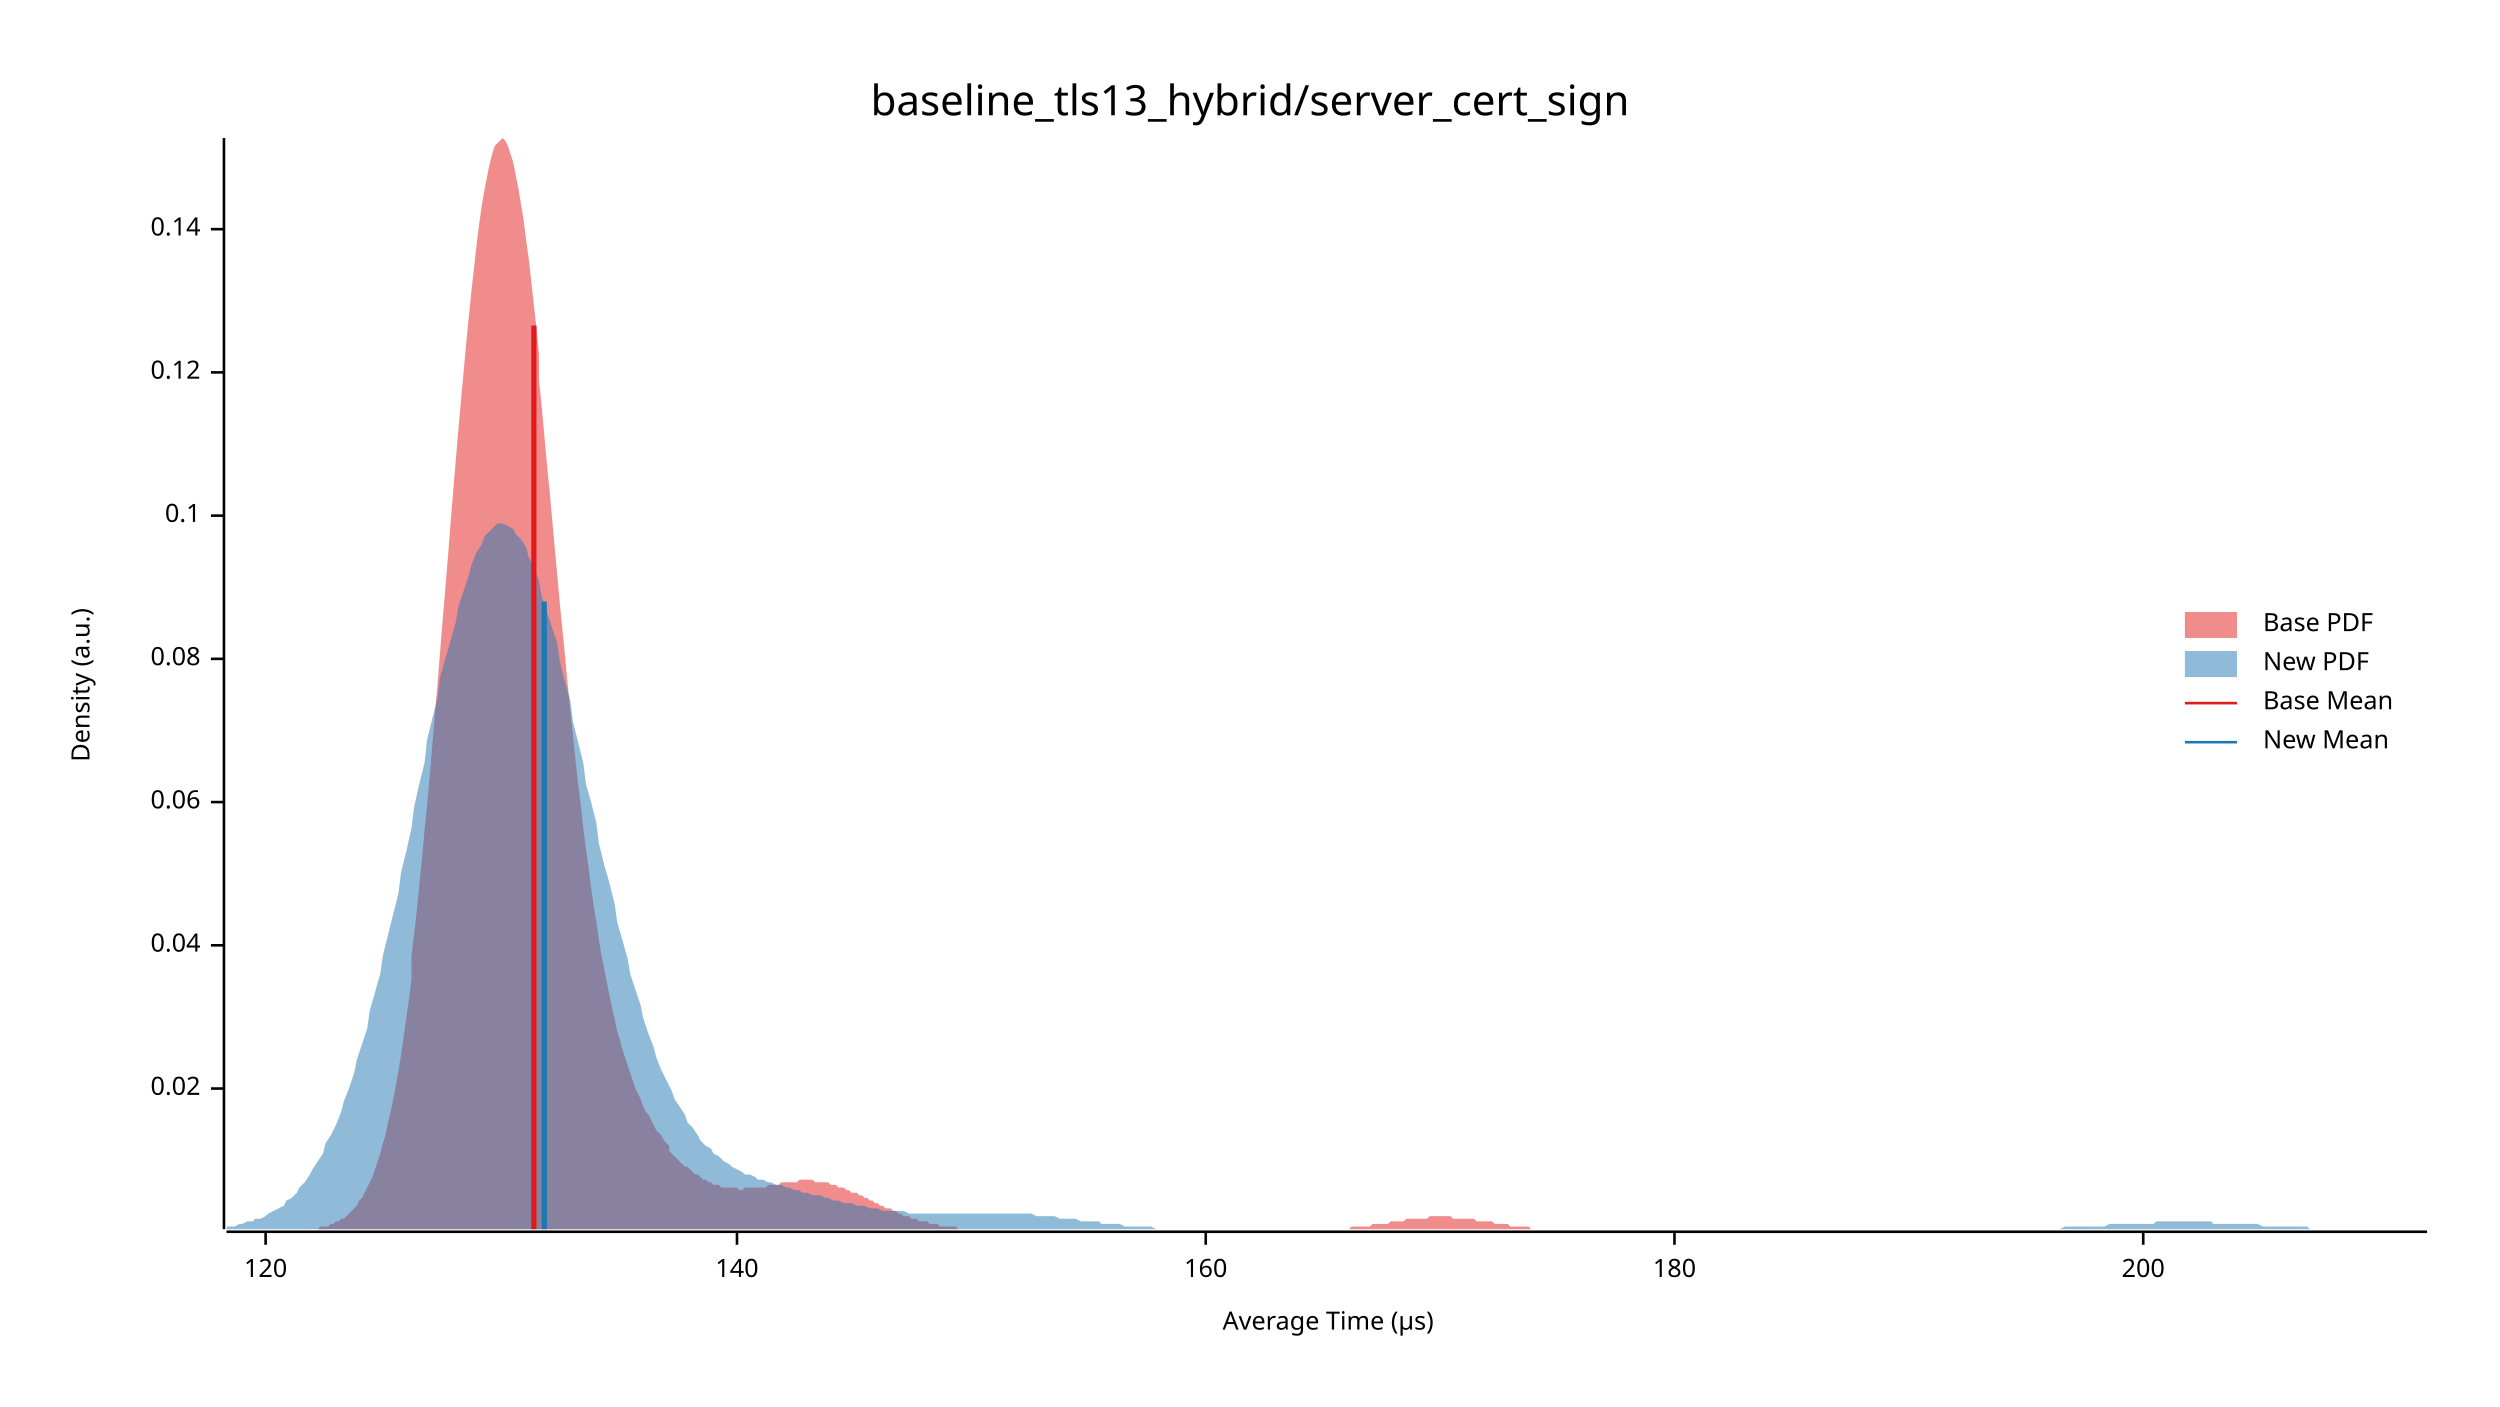
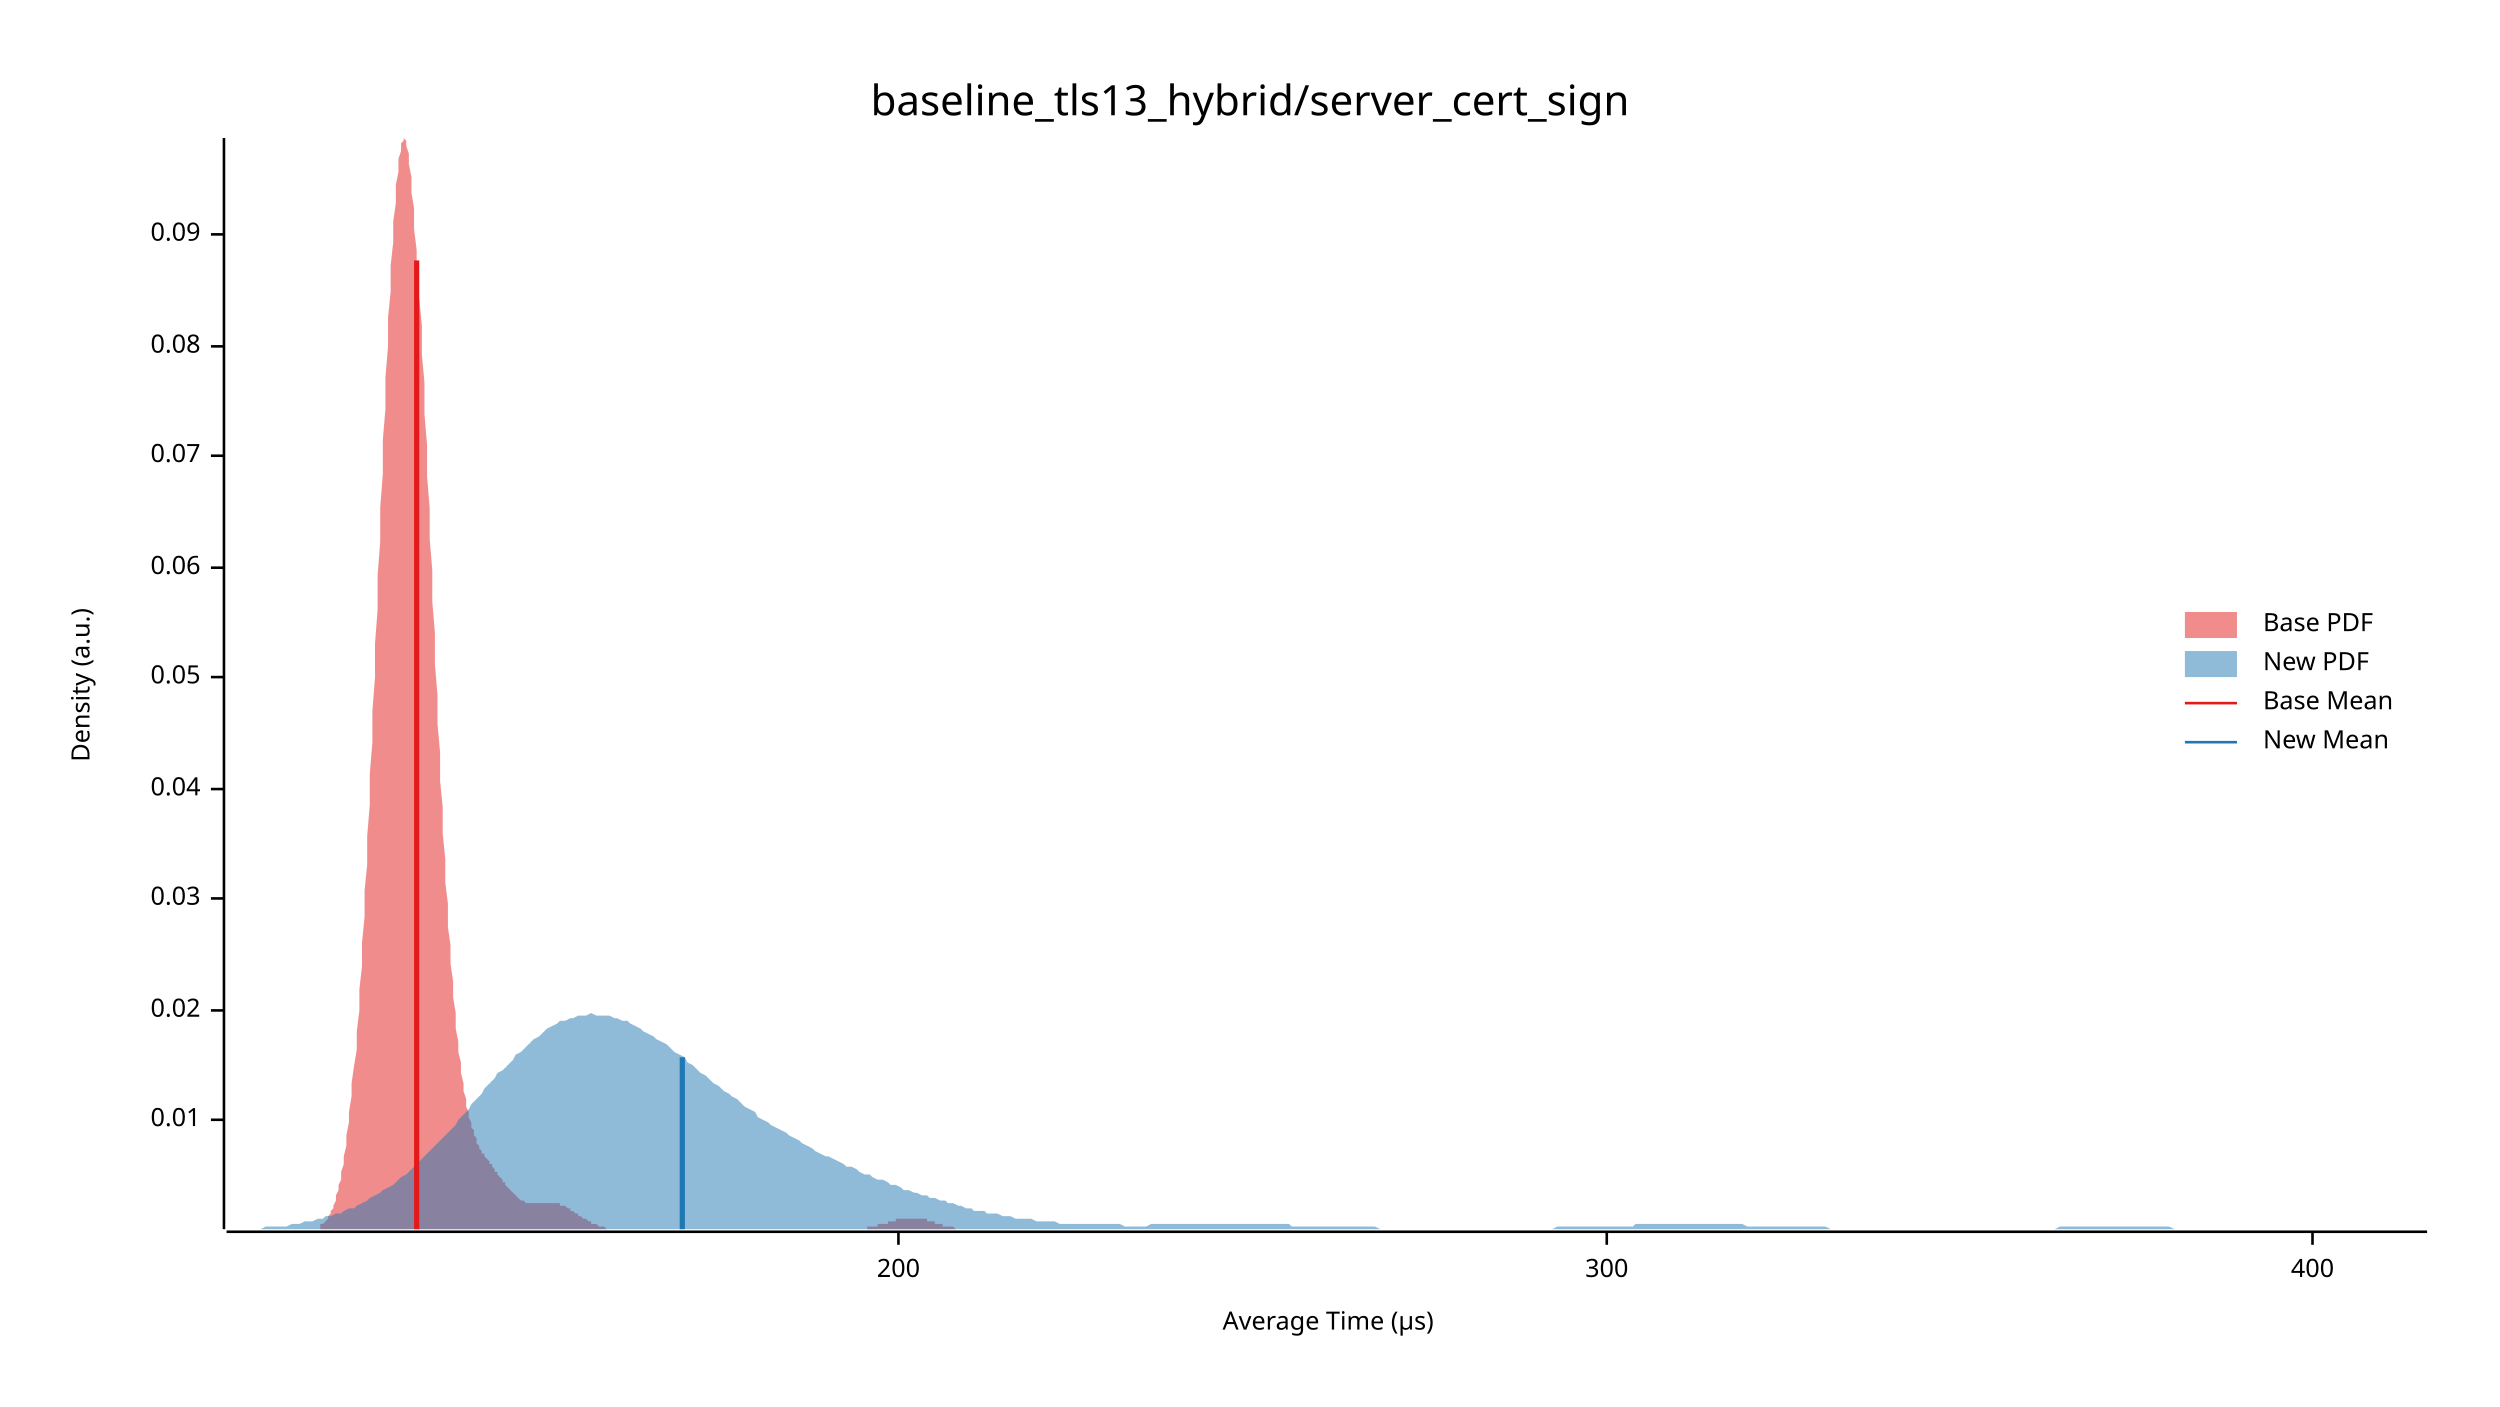
<svg xmlns="http://www.w3.org/2000/svg" width="960" height="540" viewBox="0 0 960 540">
  <text x="480" y="32" dy="0.76em" text-anchor="middle" font-family="sans-serif" font-size="16.129" opacity="1" fill="#000000">
baseline_tls13_hybrid/server_cert_sign
</text>
  <text x="27" y="263" dy="0.76em" text-anchor="middle" font-family="sans-serif" font-size="9.677" opacity="1" fill="#000000" transform="rotate(270, 27, 263)">
Density (a.u.)
</text>
  <text x="510" y="513" dy="-0.5ex" text-anchor="middle" font-family="sans-serif" font-size="9.677" opacity="1" fill="#000000">
Average Time (µs)
</text>
  <polyline fill="none" opacity="1" stroke="#000000" stroke-width="1" points="86,53 86,472 " />
-   <text x="77" y="418" dy="0.5ex" text-anchor="end" font-family="sans-serif" font-size="9.677" opacity="1" fill="#000000">
+   <text x="77" y="430" dy="0.5ex" text-anchor="end" font-family="sans-serif" font-size="9.677" opacity="1" fill="#000000">
+ 0.01
+ </text>
+   <polyline fill="none" opacity="1" stroke="#000000" stroke-width="1" points="81,430 86,430 " />
+   <text x="77" y="388" dy="0.5ex" text-anchor="end" font-family="sans-serif" font-size="9.677" opacity="1" fill="#000000">
0.02
</text>
-   <polyline fill="none" opacity="1" stroke="#000000" stroke-width="1" points="81,418 86,418 " />
-   <text x="77" y="363" dy="0.5ex" text-anchor="end" font-family="sans-serif" font-size="9.677" opacity="1" fill="#000000">
+   <polyline fill="none" opacity="1" stroke="#000000" stroke-width="1" points="81,388 86,388 " />
+   <text x="77" y="345" dy="0.5ex" text-anchor="end" font-family="sans-serif" font-size="9.677" opacity="1" fill="#000000">
+ 0.03
+ </text>
+   <polyline fill="none" opacity="1" stroke="#000000" stroke-width="1" points="81,345 86,345 " />
+   <text x="77" y="303" dy="0.5ex" text-anchor="end" font-family="sans-serif" font-size="9.677" opacity="1" fill="#000000">
0.04
</text>
-   <polyline fill="none" opacity="1" stroke="#000000" stroke-width="1" points="81,363 86,363 " />
-   <text x="77" y="308" dy="0.5ex" text-anchor="end" font-family="sans-serif" font-size="9.677" opacity="1" fill="#000000">
+   <polyline fill="none" opacity="1" stroke="#000000" stroke-width="1" points="81,303 86,303 " />
+   <text x="77" y="260" dy="0.5ex" text-anchor="end" font-family="sans-serif" font-size="9.677" opacity="1" fill="#000000">
+ 0.05
+ </text>
+   <polyline fill="none" opacity="1" stroke="#000000" stroke-width="1" points="81,260 86,260 " />
+   <text x="77" y="218" dy="0.5ex" text-anchor="end" font-family="sans-serif" font-size="9.677" opacity="1" fill="#000000">
0.06
</text>
-   <polyline fill="none" opacity="1" stroke="#000000" stroke-width="1" points="81,308 86,308 " />
-   <text x="77" y="253" dy="0.5ex" text-anchor="end" font-family="sans-serif" font-size="9.677" opacity="1" fill="#000000">
+   <polyline fill="none" opacity="1" stroke="#000000" stroke-width="1" points="81,218 86,218 " />
+   <text x="77" y="175" dy="0.5ex" text-anchor="end" font-family="sans-serif" font-size="9.677" opacity="1" fill="#000000">
+ 0.07
+ </text>
+   <polyline fill="none" opacity="1" stroke="#000000" stroke-width="1" points="81,175 86,175 " />
+   <text x="77" y="133" dy="0.5ex" text-anchor="end" font-family="sans-serif" font-size="9.677" opacity="1" fill="#000000">
0.08
</text>
-   <polyline fill="none" opacity="1" stroke="#000000" stroke-width="1" points="81,253 86,253 " />
-   <text x="77" y="198" dy="0.5ex" text-anchor="end" font-family="sans-serif" font-size="9.677" opacity="1" fill="#000000">
- 0.1
+   <polyline fill="none" opacity="1" stroke="#000000" stroke-width="1" points="81,133 86,133 " />
+   <text x="77" y="90" dy="0.5ex" text-anchor="end" font-family="sans-serif" font-size="9.677" opacity="1" fill="#000000">
+ 0.09
</text>
-   <polyline fill="none" opacity="1" stroke="#000000" stroke-width="1" points="81,198 86,198 " />
-   <text x="77" y="143" dy="0.5ex" text-anchor="end" font-family="sans-serif" font-size="9.677" opacity="1" fill="#000000">
- 0.12
- </text>
-   <polyline fill="none" opacity="1" stroke="#000000" stroke-width="1" points="81,143 86,143 " />
-   <text x="77" y="88" dy="0.5ex" text-anchor="end" font-family="sans-serif" font-size="9.677" opacity="1" fill="#000000">
- 0.14
- </text>
-   <polyline fill="none" opacity="1" stroke="#000000" stroke-width="1" points="81,88 86,88 " />
+   <polyline fill="none" opacity="1" stroke="#000000" stroke-width="1" points="81,90 86,90 " />
  <polyline fill="none" opacity="1" stroke="#000000" stroke-width="1" points="87,473 932,473 " />
-   <text x="102" y="483" dy="0.76em" text-anchor="middle" font-family="sans-serif" font-size="9.677" opacity="1" fill="#000000">
- 120
- </text>
-   <polyline fill="none" opacity="1" stroke="#000000" stroke-width="1" points="102,473 102,478 " />
-   <text x="283" y="483" dy="0.76em" text-anchor="middle" font-family="sans-serif" font-size="9.677" opacity="1" fill="#000000">
- 140
- </text>
-   <polyline fill="none" opacity="1" stroke="#000000" stroke-width="1" points="283,473 283,478 " />
-   <text x="463" y="483" dy="0.76em" text-anchor="middle" font-family="sans-serif" font-size="9.677" opacity="1" fill="#000000">
- 160
- </text>
-   <polyline fill="none" opacity="1" stroke="#000000" stroke-width="1" points="463,473 463,478 " />
-   <text x="643" y="483" dy="0.76em" text-anchor="middle" font-family="sans-serif" font-size="9.677" opacity="1" fill="#000000">
- 180
- </text>
-   <polyline fill="none" opacity="1" stroke="#000000" stroke-width="1" points="643,473 643,478 " />
-   <text x="823" y="483" dy="0.76em" text-anchor="middle" font-family="sans-serif" font-size="9.677" opacity="1" fill="#000000">
+   <text x="345" y="483" dy="0.76em" text-anchor="middle" font-family="sans-serif" font-size="9.677" opacity="1" fill="#000000">
200
</text>
-   <polyline fill="none" opacity="1" stroke="#000000" stroke-width="1" points="823,473 823,478 " />
-   <polygon opacity="0.5" fill="#E31A1C" points="121,472 122,472 123,471 124,471 125,471 126,471 127,470 128,470 129,469 130,469 131,468 132,468 133,467 134,466 135,465 136,464 137,463 138,461 139,460 140,458 141,456 142,454 143,452 144,449 145,446 146,443 147,439 148,436 149,431 150,427 151,422 152,417 153,411 154,405 155,398 156,391 157,384 158,376 158,367 159,359 160,350 161,340 162,330 163,319 164,309 165,298 166,286 167,274 168,263 169,250 170,238 171,226 172,214 173,201 174,189 175,177 176,165 177,154 178,143 179,132 180,122 181,112 182,103 183,94 184,86 185,79 186,73 187,68 188,63 189,59 190,56 191,55 192,54 193,53 194,54 195,56 196,59 197,62 198,67 199,72 200,78 201,84 202,92 203,99 204,108 205,117 206,126 207,136 207,146 208,156 209,167 210,178 211,188 212,199 213,210 214,221 215,232 216,242 217,252 218,263 219,273 220,282 221,292 222,301 223,309 224,318 225,326 226,333 227,341 228,348 229,354 230,361 231,367 232,372 233,377 234,382 235,387 236,391 237,396 238,399 239,403 240,406 241,409 242,412 243,415 244,418 245,420 246,422 247,425 248,427 249,428 250,430 251,432 252,434 253,435 254,436 255,438 256,439 257,440 257,442 258,443 259,444 260,445 261,446 262,447 263,448 264,448 265,449 266,450 267,451 268,451 269,452 270,453 271,453 272,454 273,454 274,455 275,455 276,455 277,456 278,456 279,456 280,456 281,456 282,456 283,456 284,457 285,457 286,456 287,456 288,456 289,456 290,456 291,456 292,456 293,456 294,456 295,455 296,455 297,455 298,455 299,455 300,454 301,454 302,454 303,454 304,454 305,454 306,454 307,453 307,453 308,453 309,453 310,453 311,453 312,453 313,454 314,454 315,454 316,454 317,454 318,454 319,455 320,455 321,455 322,456 323,456 324,456 325,457 326,457 327,458 328,458 329,458 330,459 331,459 332,460 333,460 334,461 335,461 336,462 337,462 338,463 339,463 340,464 341,464 342,464 343,465 344,465 345,466 346,466 347,467 348,467 349,467 350,468 351,468 352,468 353,469 354,469 355,469 356,469 357,470 357,470 358,470 359,470 360,470 361,471 362,471 363,471 364,471 365,471 366,471 367,471 368,472 369,472 370,472 371,472 372,472 373,472 374,472 375,472 376,472 377,472 378,472 379,472 380,472 381,472 382,472 383,472 384,472 385,472 386,472 387,472 388,472 389,472 390,472 391,472 392,472 393,472 394,472 395,472 396,472 397,472 398,472 399,472 400,472 401,472 402,472 403,472 404,472 405,472 406,472 407,472 407,472 408,472 409,472 410,472 411,472 412,472 413,472 414,472 415,472 416,472 417,472 418,472 419,472 420,472 421,472 422,472 423,472 424,472 425,472 426,472 427,472 428,472 429,472 430,472 431,472 432,472 433,472 434,472 435,472 436,472 437,472 438,472 439,472 440,472 441,472 442,472 443,472 444,472 445,472 446,472 447,472 448,472 449,472 450,472 451,472 452,472 453,472 454,472 455,472 456,472 457,472 457,472 458,472 459,472 460,472 461,472 462,472 463,472 464,472 465,472 466,472 467,472 468,472 469,472 470,472 471,472 472,472 473,472 474,472 475,472 476,472 477,472 478,472 479,472 480,472 481,472 482,472 483,472 484,472 485,472 486,472 487,472 488,472 489,472 490,472 491,472 492,472 493,472 494,472 495,472 496,472 497,472 498,472 499,472 500,472 501,472 502,472 503,472 504,472 505,472 506,472 506,472 507,472 508,472 509,472 510,472 511,472 512,472 513,472 514,472 515,472 516,472 517,472 518,472 519,471 520,471 521,471 522,471 523,471 524,471 525,471 526,471 527,470 528,470 529,470 530,470 531,470 532,470 533,470 534,469 535,469 536,469 537,469 538,469 539,469 540,468 541,468 542,468 543,468 544,468 545,468 546,468 547,468 548,468 549,467 550,467 551,467 552,467 553,467 554,467 555,467 556,467 556,467 557,467 558,468 559,468 560,468 561,468 562,468 563,468 564,468 565,468 566,468 567,469 568,469 569,469 570,469 571,469 572,469 573,469 574,470 575,470 576,470 577,470 578,470 579,470 580,471 581,471 582,471 583,471 584,471 585,471 586,471 587,471 588,472 589,472 590,472 591,472 592,472 593,472 594,472 595,472 596,472 597,472 598,472 599,472 600,472 601,472 602,472 603,472 604,472 605,472 606,472 606,472 607,472 608,472 609,472 610,472 610,472 121,472 " />
-   <polygon opacity="0.5" fill="#1F78B4" points="87,471 88,471 90,471 92,470 93,470 95,469 97,469 98,468 100,468 102,467 103,466 105,465 107,464 109,463 110,461 112,460 114,458 115,456 117,454 119,451 120,449 122,446 124,443 125,439 127,436 129,432 131,427 132,423 134,418 136,412 137,407 139,401 141,395 142,388 144,381 146,374 147,367 149,359 151,351 153,343 154,335 156,327 158,318 159,310 161,301 163,293 164,284 166,276 168,268 169,260 171,253 173,246 175,239 176,233 178,227 180,221 181,217 183,212 185,209 186,206 188,204 190,202 191,201 193,201 195,202 197,203 198,205 200,207 202,210 203,214 205,218 207,223 208,229 210,235 212,241 214,247 215,254 217,262 219,269 220,277 222,285 224,293 225,301 227,308 229,316 230,324 232,332 234,339 236,347 237,354 239,361 241,368 242,374 244,380 246,386 247,391 249,397 251,402 252,406 254,411 256,415 258,419 259,422 261,425 263,428 264,431 266,433 268,436 269,438 271,440 273,441 274,443 276,444 278,446 280,447 281,448 283,449 285,450 286,451 288,451 290,452 291,453 293,453 295,454 296,454 298,455 300,455 302,456 303,456 305,457 307,457 308,458 310,458 312,459 313,459 315,459 317,460 318,460 320,461 322,461 324,462 325,462 327,462 329,463 330,463 332,463 334,464 335,464 337,464 339,465 341,465 342,465 344,465 346,465 347,465 349,466 351,466 352,466 354,466 356,466 357,466 359,466 361,466 363,466 364,466 366,466 368,466 369,466 371,466 373,466 374,466 376,466 378,466 379,466 381,466 383,466 385,466 386,466 388,466 390,466 391,466 393,466 395,466 396,466 398,467 400,467 401,467 403,467 405,467 407,468 408,468 410,468 412,468 413,468 415,469 417,469 418,469 420,469 422,469 423,470 425,470 427,470 429,470 430,470 432,471 434,471 435,471 437,471 439,471 440,471 442,471 444,472 445,472 447,472 449,472 451,472 452,472 454,472 456,472 457,472 459,472 461,472 462,472 464,472 466,472 468,472 469,472 471,472 473,472 474,472 476,472 478,472 479,472 481,472 483,472 484,472 486,472 488,472 490,472 491,472 493,472 495,472 496,472 498,472 500,472 501,472 503,472 505,472 506,472 508,472 510,472 512,472 513,472 515,472 517,472 518,472 520,472 522,472 523,472 525,472 527,472 528,472 530,472 532,472 534,472 535,472 537,472 539,472 540,472 542,472 544,472 545,472 547,472 549,472 550,472 552,472 554,472 556,472 557,472 559,472 561,472 562,472 564,472 566,472 567,472 569,472 571,472 573,472 574,472 576,472 578,472 579,472 581,472 583,472 584,472 586,472 588,472 589,472 591,472 593,472 595,472 596,472 598,472 600,472 601,472 603,472 605,472 606,472 608,472 610,472 611,472 613,472 615,472 617,472 618,472 620,472 622,472 623,472 625,472 627,472 628,472 630,472 632,472 633,472 635,472 637,472 639,472 640,472 642,472 644,472 645,472 647,472 649,472 650,472 652,472 654,472 655,472 657,472 659,472 661,472 662,472 664,472 666,472 667,472 669,472 671,472 672,472 674,472 676,472 677,472 679,472 681,472 683,472 684,472 686,472 688,472 689,472 691,472 693,472 694,472 696,472 698,472 700,472 701,472 703,472 705,472 706,472 708,472 710,472 711,472 713,472 715,472 716,472 718,472 720,472 722,472 723,472 725,472 727,472 728,472 730,472 732,472 733,472 735,472 737,472 738,472 740,472 742,472 744,472 745,472 747,472 749,472 750,472 752,472 754,472 755,472 757,472 759,472 760,472 762,472 764,472 766,472 767,472 769,472 771,472 772,472 774,472 776,472 777,472 779,472 781,472 782,472 784,472 786,472 788,472 789,472 791,472 793,471 794,471 796,471 798,471 799,471 801,471 803,471 804,471 806,471 808,471 810,470 811,470 813,470 815,470 816,470 818,470 820,470 821,470 823,470 825,470 827,470 828,469 830,469 832,469 833,469 835,469 837,469 838,469 840,469 842,469 843,469 845,469 847,469 849,469 850,470 852,470 854,470 855,470 857,470 859,470 860,470 862,470 864,470 865,470 867,470 869,471 871,471 872,471 874,471 876,471 877,471 879,471 881,471 882,471 884,471 886,471 887,472 889,472 891,472 893,472 894,472 896,472 898,472 899,472 901,472 903,472 904,472 906,472 908,472 909,472 911,472 913,472 915,472 916,472 918,472 920,472 921,472 923,472 925,472 926,472 928,472 930,472 932,472 932,472 87,472 " />
-   <polyline fill="none" opacity="1" stroke="#E31A1C" stroke-width="2" points="205,472 205,125 " />
-   <polyline fill="none" opacity="1" stroke="#1F78B4" stroke-width="2" points="209,472 209,231 " />
+   <polyline fill="none" opacity="1" stroke="#000000" stroke-width="1" points="345,473 345,478 " />
+   <text x="617" y="483" dy="0.76em" text-anchor="middle" font-family="sans-serif" font-size="9.677" opacity="1" fill="#000000">
+ 300
+ </text>
+   <polyline fill="none" opacity="1" stroke="#000000" stroke-width="1" points="617,473 617,478 " />
+   <text x="888" y="483" dy="0.76em" text-anchor="middle" font-family="sans-serif" font-size="9.677" opacity="1" fill="#000000">
+ 400
+ </text>
+   <polyline fill="none" opacity="1" stroke="#000000" stroke-width="1" points="888,473 888,478 " />
+   <polygon opacity="0.5" fill="#E31A1C" points="123,470 124,470 124,470 125,469 125,469 126,468 126,467 127,466 127,465 128,464 128,463 129,461 129,459 130,457 130,455 131,453 131,450 132,447 132,444 133,440 133,436 134,431 134,427 135,421 135,416 136,409 137,403 137,396 138,388 138,380 139,371 139,362 140,352 140,342 141,332 141,321 142,309 142,297 143,285 143,273 144,260 144,247 145,234 145,221 146,208 146,195 147,182 147,169 148,157 148,145 149,133 149,122 150,112 150,102 151,93 151,85 152,78 152,71 153,66 153,61 154,58 154,55 155,54 155,53 156,54 156,56 157,59 157,63 158,68 158,74 159,80 159,88 160,96 160,105 161,115 162,125 162,136 163,147 163,159 164,171 164,183 165,195 165,207 166,219 166,231 167,243 167,255 168,267 168,278 169,289 169,300 170,310 170,320 171,330 171,339 172,347 172,356 173,363 173,370 174,377 174,383 175,389 175,395 176,400 176,404 177,408 177,412 178,416 178,419 179,422 179,425 180,427 180,429 181,431 181,433 182,434 182,436 183,437 183,439 184,440 184,441 185,442 185,443 186,443 186,444 187,445 188,446 188,447 189,447 189,448 190,449 190,450 191,450 191,451 192,452 192,452 193,453 193,454 194,454 194,455 195,456 195,456 196,457 196,457 197,458 197,458 198,459 198,459 199,460 199,460 200,461 200,461 201,461 201,461 202,462 202,462 203,462 203,462 204,462 204,462 205,462 205,462 206,462 206,462 207,462 207,462 208,462 208,462 209,462 209,462 210,462 210,462 211,462 211,462 212,462 213,462 213,462 214,462 214,462 215,462 215,463 216,463 216,463 217,463 217,463 218,464 218,464 219,464 219,465 220,465 220,465 221,466 221,466 222,466 222,467 223,467 223,467 224,468 224,468 225,468 225,468 226,469 226,469 227,469 227,470 228,470 228,470 229,470 229,470 230,471 230,471 231,471 231,471 232,471 232,471 233,472 233,472 234,472 234,472 235,472 235,472 236,472 236,472 237,472 238,472 238,472 239,472 239,472 240,472 240,472 241,472 241,472 242,472 242,472 243,472 243,472 244,472 244,472 245,472 245,472 246,472 246,472 247,472 247,472 248,472 248,472 249,472 249,472 250,472 250,472 251,472 251,472 252,472 252,472 253,472 253,472 254,472 254,472 255,472 255,472 256,472 256,472 257,472 257,472 258,472 258,472 259,472 259,472 260,472 260,472 261,472 261,472 262,472 263,472 263,472 264,472 264,472 265,472 265,472 266,472 266,472 267,472 267,472 268,472 268,472 269,472 269,472 270,472 270,472 271,472 271,472 272,472 272,472 273,472 273,472 274,472 274,472 275,472 275,472 276,472 276,472 277,472 277,472 278,472 278,472 279,472 279,472 280,472 280,472 281,472 281,472 282,472 282,472 283,472 283,472 284,472 284,472 285,472 285,472 286,472 286,472 287,472 288,472 288,472 289,472 289,472 290,472 290,472 291,472 291,472 292,472 292,472 293,472 293,472 294,472 294,472 295,472 295,472 296,472 296,472 297,472 297,472 298,472 298,472 299,472 299,472 300,472 300,472 301,472 301,472 302,472 302,472 303,472 303,472 304,472 304,472 305,472 305,472 306,472 306,472 307,472 307,472 308,472 308,472 309,472 309,472 310,472 310,472 311,472 311,472 312,472 312,472 313,472 314,472 314,472 315,472 315,472 316,472 316,472 317,472 317,472 318,472 318,472 319,472 319,472 320,472 320,472 321,472 321,472 322,472 322,472 323,472 323,472 324,472 324,472 325,472 325,472 326,472 326,472 327,472 327,472 328,472 328,472 329,472 329,472 330,472 330,472 331,472 331,472 332,472 332,472 333,472 333,471 334,471 334,471 335,471 335,471 336,471 336,471 337,471 337,470 338,470 339,470 339,470 340,470 340,470 341,470 341,469 342,469 342,469 343,469 343,469 344,469 344,468 345,468 345,468 346,468 346,468 347,468 347,468 348,468 348,468 349,468 349,468 350,468 350,468 351,468 351,468 352,468 352,468 353,468 353,468 354,468 354,468 355,468 355,468 356,468 356,469 357,469 357,469 358,469 358,469 359,469 359,470 360,470 360,470 361,470 361,470 362,470 362,471 363,471 364,471 364,471 365,471 365,471 366,471 366,471 367,472 367,472 368,472 368,472 369,472 369,472 370,472 370,472 371,472 371,472 372,472 372,472 373,472 373,472 374,472 374,472 375,472 375,472 376,472 376,472 377,472 377,472 378,472 378,472 123,472 " />
+   <polygon opacity="0.5" fill="#1F78B4" points="87,472 88,472 90,472 92,472 93,472 95,472 97,472 98,472 100,472 102,471 103,471 105,471 107,471 109,471 110,471 112,470 114,470 115,470 117,469 119,469 120,469 122,468 124,468 125,467 127,467 129,466 131,466 132,465 134,464 136,464 137,463 139,462 141,461 142,460 144,459 146,458 147,457 149,456 151,455 153,453 154,452 156,451 158,449 159,448 161,446 163,444 164,443 166,441 168,439 169,438 171,436 173,434 175,432 176,430 178,428 180,426 181,424 183,422 185,420 186,418 188,416 190,414 191,412 193,411 195,409 197,407 198,405 200,404 202,402 203,401 205,399 207,398 208,397 210,395 212,394 214,393 215,392 217,392 219,391 220,391 222,390 224,390 225,390 227,389 229,390 230,390 232,390 234,390 236,391 237,391 239,392 241,392 242,393 244,394 246,395 247,396 249,397 251,398 252,399 254,400 256,401 258,403 259,404 261,405 263,406 264,408 266,409 268,411 269,412 271,413 273,415 274,416 276,417 278,419 280,420 281,421 283,422 285,424 286,425 288,426 290,427 291,429 293,430 295,431 296,432 298,433 300,434 302,435 303,436 305,437 307,438 308,439 310,440 312,441 313,442 315,443 317,444 318,444 320,445 322,446 324,447 325,448 327,448 329,449 330,450 332,451 334,451 335,452 337,453 339,453 341,454 342,455 344,455 346,456 347,457 349,457 351,458 352,458 354,459 356,459 357,460 359,460 361,461 363,461 364,462 366,462 368,463 369,463 371,464 373,464 374,465 376,465 378,465 379,466 381,466 383,466 385,467 386,467 388,467 390,468 391,468 393,468 395,468 396,468 398,469 400,469 401,469 403,469 405,469 407,470 408,470 410,470 412,470 413,470 415,470 417,470 418,470 420,470 422,470 423,470 425,470 427,470 429,470 430,470 432,471 434,471 435,471 437,471 439,471 440,471 442,470 444,470 445,470 447,470 449,470 451,470 452,470 454,470 456,470 457,470 459,470 461,470 462,470 464,470 466,470 468,470 469,470 471,470 473,470 474,470 476,470 478,470 479,470 481,470 483,470 484,470 486,470 488,470 490,470 491,470 493,470 495,470 496,471 498,471 500,471 501,471 503,471 505,471 506,471 508,471 510,471 512,471 513,471 515,471 517,471 518,471 520,471 522,471 523,471 525,471 527,471 528,471 530,472 532,472 534,472 535,472 537,472 539,472 540,472 542,472 544,472 545,472 547,472 549,472 550,472 552,472 554,472 556,472 557,472 559,472 561,472 562,472 564,472 566,472 567,472 569,472 571,472 573,472 574,472 576,472 578,472 579,472 581,472 583,472 584,472 586,472 588,472 589,472 591,472 593,472 595,472 596,472 598,471 600,471 601,471 603,471 605,471 606,471 608,471 610,471 611,471 613,471 615,471 617,471 618,471 620,471 622,471 623,471 625,471 627,471 628,470 630,470 632,470 633,470 635,470 637,470 639,470 640,470 642,470 644,470 645,470 647,470 649,470 650,470 652,470 654,470 655,470 657,470 659,470 661,470 662,470 664,470 666,470 667,470 669,470 671,471 672,471 674,471 676,471 677,471 679,471 681,471 683,471 684,471 686,471 688,471 689,471 691,471 693,471 694,471 696,471 698,471 700,471 701,471 703,472 705,472 706,472 708,472 710,472 711,472 713,472 715,472 716,472 718,472 720,472 722,472 723,472 725,472 727,472 728,472 730,472 732,472 733,472 735,472 737,472 738,472 740,472 742,472 744,472 745,472 747,472 749,472 750,472 752,472 754,472 755,472 757,472 759,472 760,472 762,472 764,472 766,472 767,472 769,472 771,472 772,472 774,472 776,472 777,472 779,472 781,472 782,472 784,472 786,472 788,472 789,472 791,471 793,471 794,471 796,471 798,471 799,471 801,471 803,471 804,471 806,471 808,471 810,471 811,471 813,471 815,471 816,471 818,471 820,471 821,471 823,471 825,471 827,471 828,471 830,471 832,471 833,471 835,472 837,472 838,472 840,472 842,472 843,472 845,472 847,472 849,472 850,472 852,472 854,472 855,472 857,472 859,472 860,472 862,472 864,472 865,472 867,472 869,472 871,472 872,472 874,472 876,472 877,472 879,472 881,472 882,472 884,472 886,472 887,472 889,472 891,472 893,472 894,472 896,472 898,472 899,472 901,472 903,472 904,472 906,472 908,472 909,472 911,472 913,472 915,472 916,472 918,472 920,472 921,472 923,472 925,472 926,472 928,472 930,472 932,472 932,472 87,472 " />
+   <polyline fill="none" opacity="1" stroke="#E31A1C" stroke-width="2" points="160,472 160,100 " />
+   <polyline fill="none" opacity="1" stroke="#1F78B4" stroke-width="2" points="262,472 262,406 " />
  <text x="869" y="235" dy="0.76em" text-anchor="start" font-family="sans-serif" font-size="9.677" opacity="1" fill="#000000">
Base PDF
</text>
  <text x="869" y="250" dy="0.76em" text-anchor="start" font-family="sans-serif" font-size="9.677" opacity="1" fill="#000000">
New PDF
</text>
  <text x="869" y="265" dy="0.76em" text-anchor="start" font-family="sans-serif" font-size="9.677" opacity="1" fill="#000000">
Base Mean
</text>
  <text x="869" y="280" dy="0.76em" text-anchor="start" font-family="sans-serif" font-size="9.677" opacity="1" fill="#000000">
New Mean
</text>
  <rect x="839" y="235" width="20" height="10" opacity="0.5" fill="#E31A1C" stroke="none" />
  <rect x="839" y="250" width="20" height="10" opacity="0.5" fill="#1F78B4" stroke="none" />
  <polyline fill="none" opacity="1" stroke="#E31A1C" stroke-width="1" points="839,270 859,270 " />
  <polyline fill="none" opacity="1" stroke="#1F78B4" stroke-width="1" points="839,285 859,285 " />
</svg>
